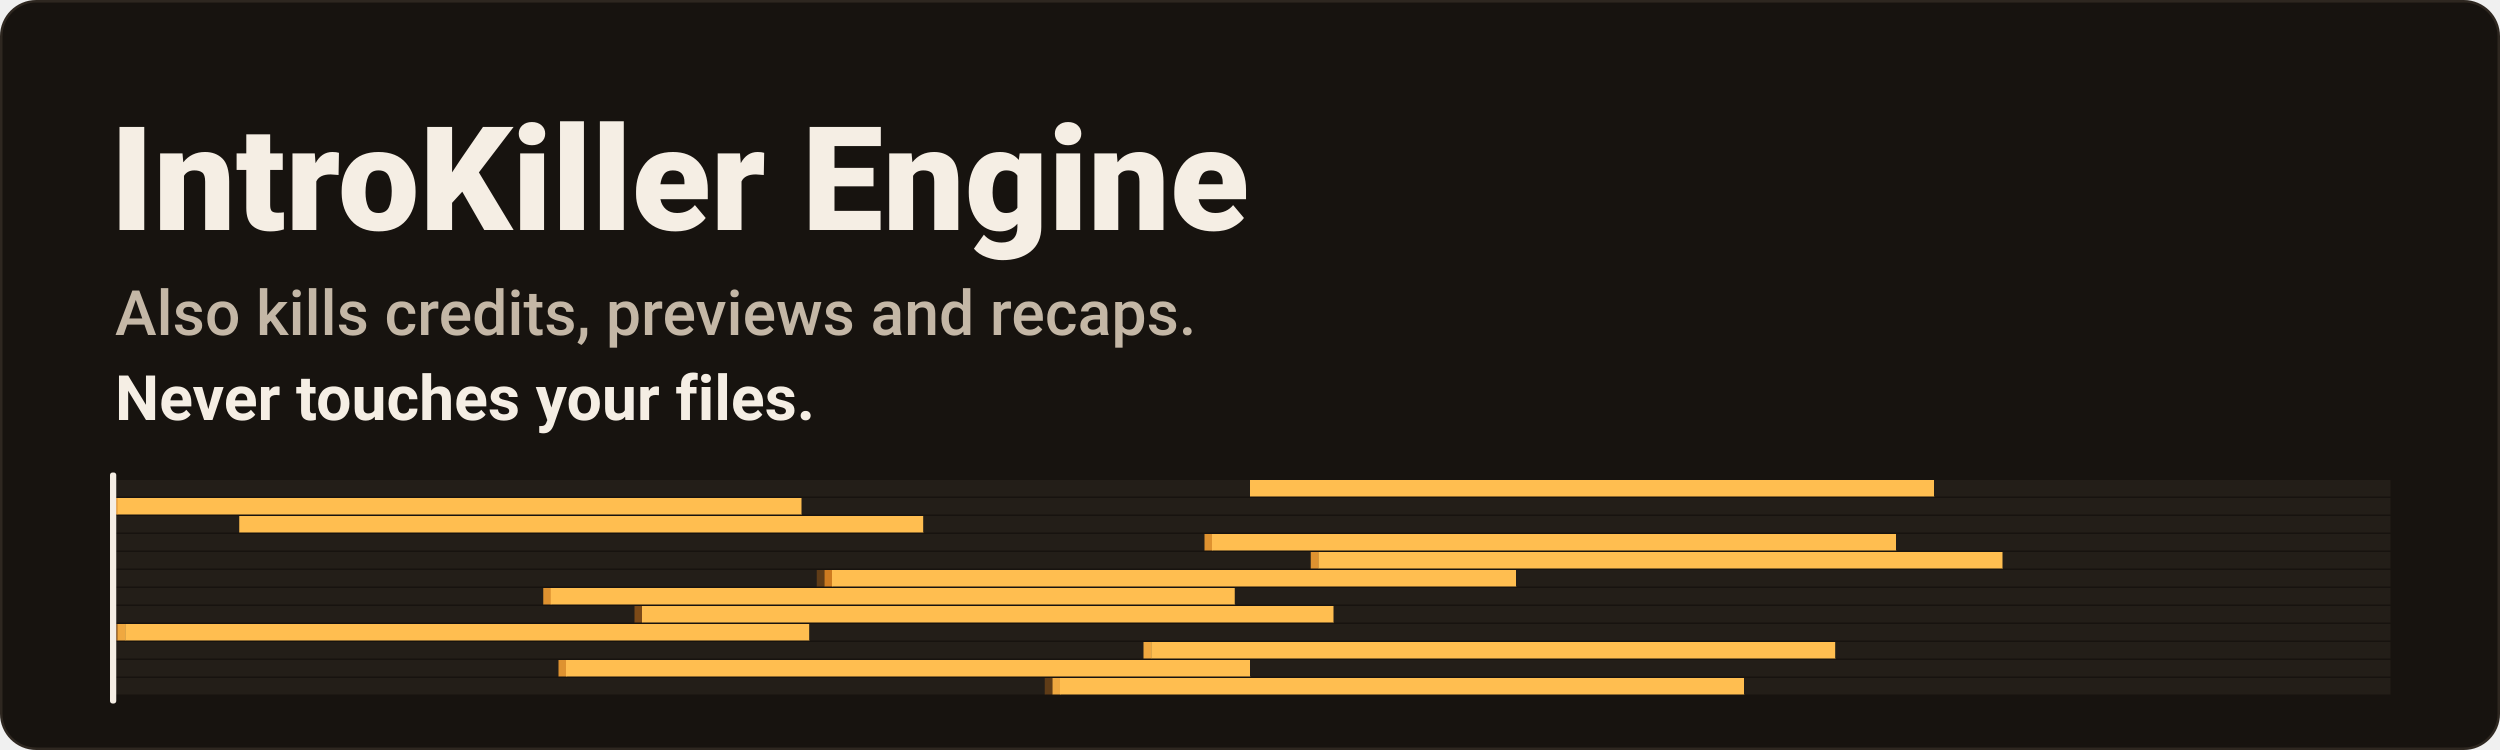
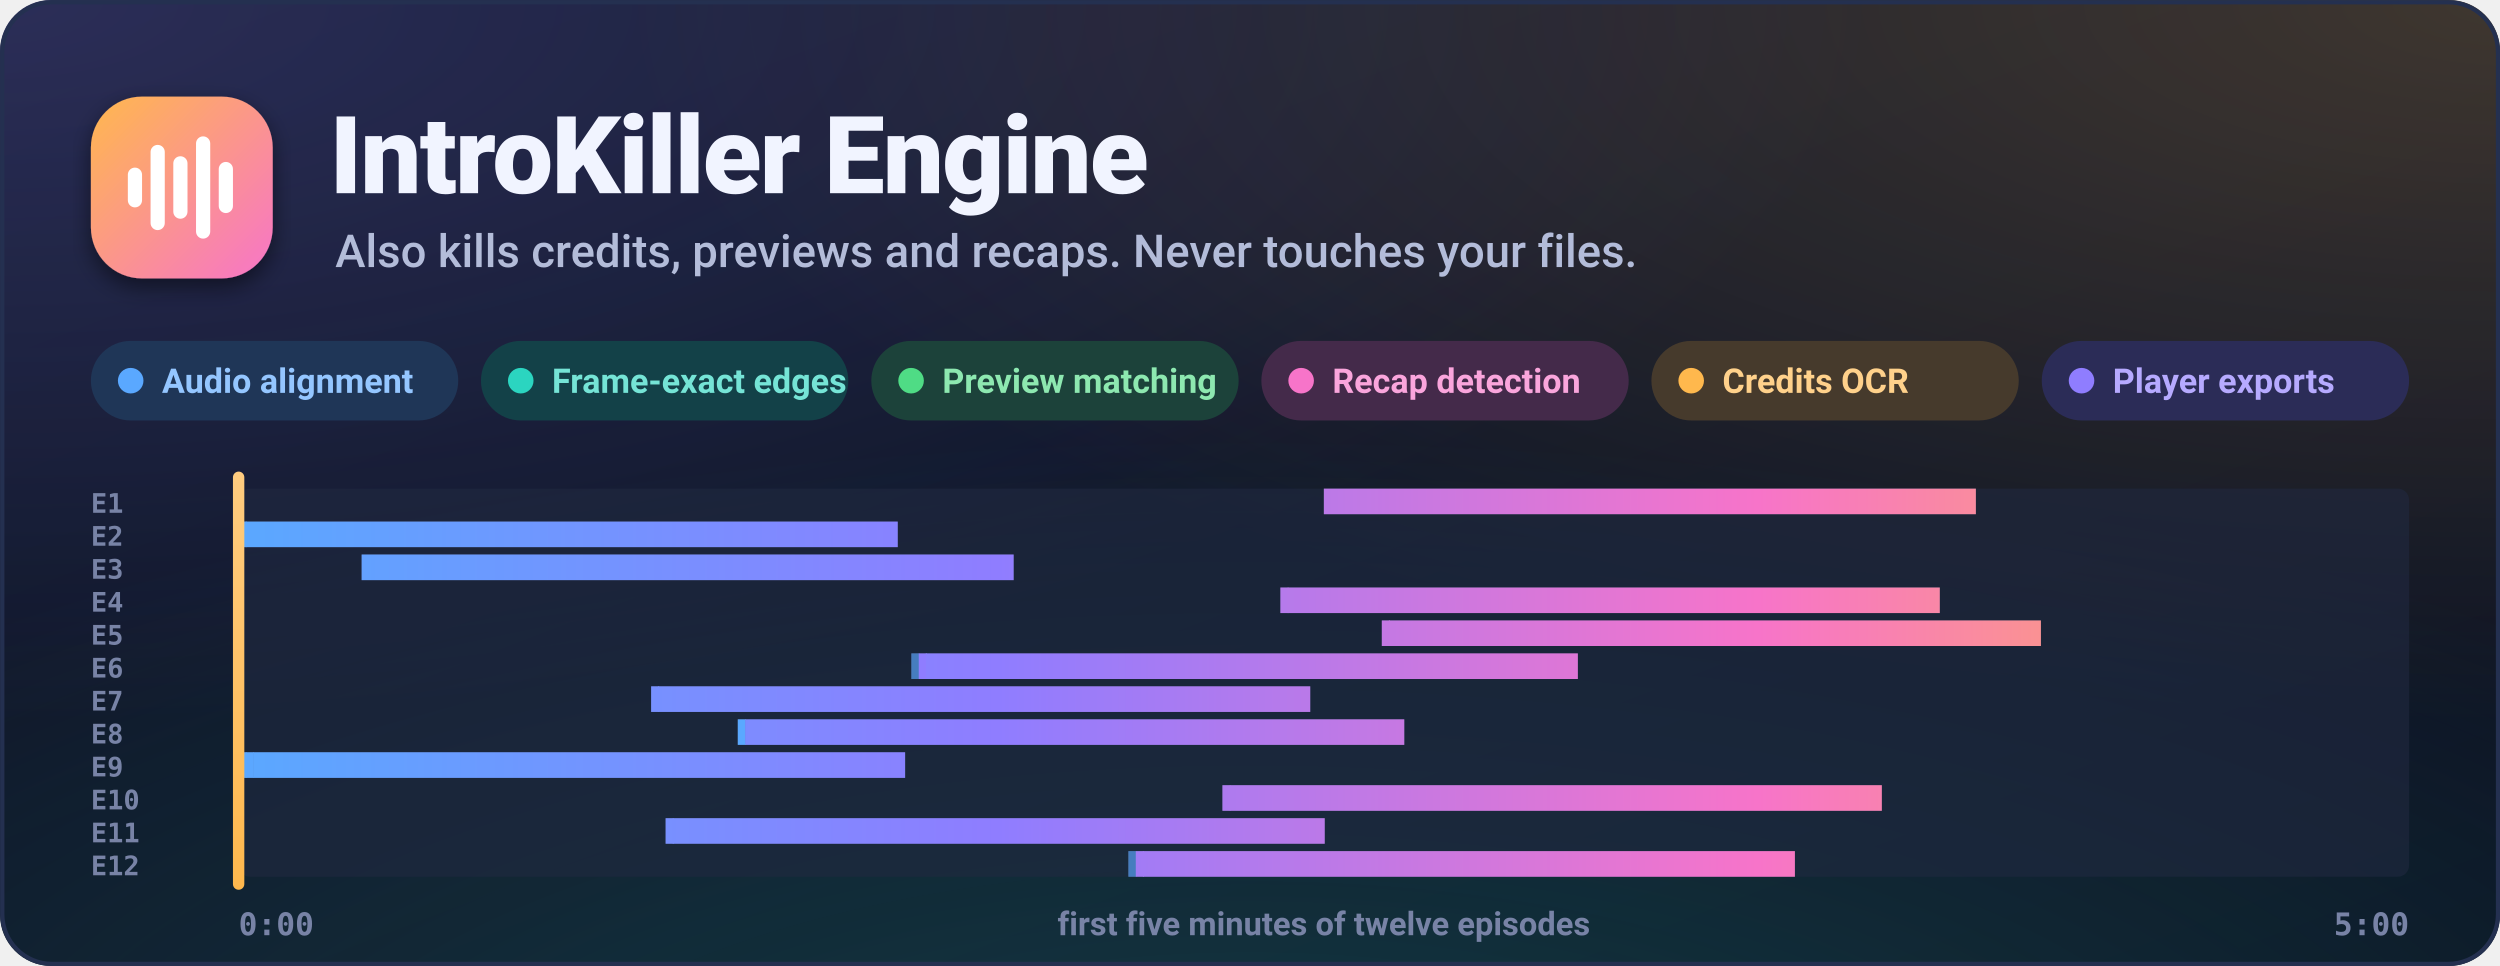
- <svg xmlns="http://www.w3.org/2000/svg" viewBox="0 0 1000 300" width="1000" height="300" role="img" aria-label="IntroKiller Engine">
-   <style>.scan{animation:scan 9s linear infinite}@keyframes scan{from{transform:translateX(0)}to{transform:translateX(910px)}}@media (prefers-reduced-motion:reduce){.scan{animation:none;opacity:0}}</style>
-   <rect x="0.5" y="0.5" width="999.0" height="299.0" fill="#17130f" rx="14" stroke="#2e2720" />
-   <text x="44.0" y="92.0" font-size="58" fill="#f5eee4" text-anchor="start" font-weight="800" font-family="ui-sans-serif,-apple-system,'Segoe UI',Roboto,Helvetica,Arial,sans-serif">IntroKiller Engine</text>
-   <text x="46.0" y="134.0" font-size="25" fill="#c4b7a6" text-anchor="start" font-weight="500" font-family="ui-sans-serif,-apple-system,'Segoe UI',Roboto,Helvetica,Arial,sans-serif">Also kills credits, previews and recaps.</text>
-   <text x="46.0" y="168.0" font-size="25" fill="#f5eee4" text-anchor="start" font-weight="700" font-family="ui-sans-serif,-apple-system,'Segoe UI',Roboto,Helvetica,Arial,sans-serif">Never touches your files.</text>
-   <g>
-     <rect x="44.0" y="192.0" width="456.2" height="6.6" fill="#231e18" rx="0" />
-     <rect x="500.0" y="192.0" width="273.8" height="6.6" fill="#ffbe50" rx="0" />
-     <rect x="773.6" y="192.0" width="182.6" height="6.6" fill="#231e18" rx="0" />
-     <rect x="44.0" y="199.2" width="3.2" height="6.6" fill="#de9230" rx="0" />
-     <rect x="47.0" y="199.2" width="273.8" height="6.6" fill="#ffbe50" rx="0" />
-     <rect x="320.6" y="199.2" width="635.6" height="6.6" fill="#231e18" rx="0" />
-     <rect x="44.0" y="206.4" width="51.9" height="6.6" fill="#231e18" rx="0" />
-     <rect x="95.7" y="206.4" width="273.8" height="6.6" fill="#ffbe50" rx="0" />
-     <rect x="369.3" y="206.4" width="586.9" height="6.6" fill="#231e18" rx="0" />
-     <rect x="44.0" y="213.6" width="438.0" height="6.6" fill="#231e18" rx="0" />
-     <rect x="481.8" y="213.6" width="3.2" height="6.6" fill="#de9230" rx="0" />
-     <rect x="484.8" y="213.6" width="273.8" height="6.6" fill="#ffbe50" rx="0" />
-     <rect x="758.4" y="213.6" width="197.8" height="6.6" fill="#231e18" rx="0" />
-     <rect x="44.0" y="220.8" width="480.5" height="6.6" fill="#231e18" rx="0" />
-     <rect x="524.3" y="220.8" width="3.2" height="6.6" fill="#de9230" rx="0" />
-     <rect x="527.4" y="220.8" width="273.8" height="6.6" fill="#ffbe50" rx="0" />
-     <rect x="801.0" y="220.8" width="155.2" height="6.6" fill="#231e18" rx="0" />
-     <rect x="44.0" y="228.0" width="282.9" height="6.6" fill="#231e18" rx="0" />
-     <rect x="326.7" y="228.0" width="3.2" height="6.6" fill="#5f3c17" rx="0" />
-     <rect x="329.8" y="228.0" width="3.2" height="6.6" fill="#ce7b20" rx="0" />
-     <rect x="332.8" y="228.0" width="273.8" height="6.6" fill="#ffbe50" rx="0" />
-     <rect x="606.4" y="228.0" width="349.8" height="6.6" fill="#231e18" rx="0" />
-     <rect x="44.0" y="235.2" width="173.5" height="6.6" fill="#231e18" rx="0" />
-     <rect x="217.3" y="235.2" width="3.2" height="6.6" fill="#de9230" rx="0" />
-     <rect x="220.3" y="235.2" width="273.8" height="6.6" fill="#ffbe50" rx="0" />
-     <rect x="493.9" y="235.2" width="462.3" height="6.6" fill="#231e18" rx="0" />
-     <rect x="44.0" y="242.4" width="210.0" height="6.6" fill="#231e18" rx="0" />
-     <rect x="253.8" y="242.4" width="3.2" height="6.6" fill="#7c4a17" rx="0" />
-     <rect x="256.8" y="242.4" width="276.8" height="6.6" fill="#ffbe50" rx="0" />
-     <rect x="533.4" y="242.4" width="422.8" height="6.6" fill="#231e18" rx="0" />
-     <rect x="44.0" y="249.6" width="3.2" height="6.6" fill="#7c4a17" rx="0" />
-     <rect x="47.0" y="249.6" width="3.2" height="6.6" fill="#efa840" rx="0" />
-     <rect x="50.1" y="249.6" width="273.8" height="6.6" fill="#ffbe50" rx="0" />
-     <rect x="323.7" y="249.6" width="632.5" height="6.6" fill="#231e18" rx="0" />
-     <rect x="44.0" y="256.8" width="413.6" height="6.6" fill="#231e18" rx="0" />
-     <rect x="457.4" y="256.8" width="3.2" height="6.6" fill="#efa840" rx="0" />
-     <rect x="460.5" y="256.8" width="273.8" height="6.6" fill="#ffbe50" rx="0" />
-     <rect x="734.1" y="256.8" width="222.1" height="6.6" fill="#231e18" rx="0" />
-     <rect x="44.0" y="264.0" width="179.6" height="6.6" fill="#231e18" rx="0" />
-     <rect x="223.4" y="264.0" width="3.2" height="6.6" fill="#de9230" rx="0" />
-     <rect x="226.4" y="264.0" width="273.8" height="6.6" fill="#ffbe50" rx="0" />
-     <rect x="500.0" y="264.0" width="456.2" height="6.6" fill="#231e18" rx="0" />
-     <rect x="44.0" y="271.2" width="374.1" height="6.6" fill="#231e18" rx="0" />
-     <rect x="417.9" y="271.2" width="3.2" height="6.6" fill="#5f3c17" rx="0" />
-     <rect x="421.0" y="271.2" width="3.2" height="6.6" fill="#efa840" rx="0" />
-     <rect x="424.0" y="271.2" width="273.8" height="6.6" fill="#ffbe50" rx="0" />
-     <rect x="697.6" y="271.2" width="258.6" height="6.6" fill="#231e18" rx="0" />
+ <svg xmlns="http://www.w3.org/2000/svg" viewBox="0 0 880 340" width="880" height="340" role="img" aria-label="IntroKiller Engine">
+   <defs>
+     <linearGradient id="bg" x1="0" y1="0" x2="1" y2="1">
+       <stop offset="0" stop-color="#121a2e" />
+       <stop offset="1" stop-color="#0c1222" />
+     </linearGradient>
+     <radialGradient id="glow0" cx="0" cy="0" r="0.75">
+       <stop offset="0" stop-color="#8f7dff" stop-opacity="0.2" />
+       <stop offset="1" stop-color="#8f7dff" stop-opacity="0" />
+     </radialGradient>
+     <radialGradient id="glow1" cx="1" cy="0" r="0.75">
+       <stop offset="0" stop-color="#ffb84d" stop-opacity="0.2" />
+       <stop offset="1" stop-color="#ffb84d" stop-opacity="0" />
+     </radialGradient>
+     <radialGradient id="glow2" cx="0.5" cy="1.2" r="0.75">
+       <stop offset="0" stop-color="#2bd5c0" stop-opacity="0.2" />
+       <stop offset="1" stop-color="#2bd5c0" stop-opacity="0" />
+     </radialGradient>
+     <linearGradient id="g-violet" x1="0" y1="0" x2="0" y2="1">
+       <stop offset="0" stop-color="#aea1ff" />
+       <stop offset="1" stop-color="#8f7dff" />
+     </linearGradient>
+     <linearGradient id="h-violet" x1="0" y1="0" x2="1" y2="0">
+       <stop offset="0" stop-color="#8f7dff" />
+       <stop offset="1" stop-color="#a89aff" />
+     </linearGradient>
+     <linearGradient id="g-teal" x1="0" y1="0" x2="0" y2="1">
+       <stop offset="0" stop-color="#66e1d2" />
+       <stop offset="1" stop-color="#2bd5c0" />
+     </linearGradient>
+     <linearGradient id="h-teal" x1="0" y1="0" x2="1" y2="0">
+       <stop offset="0" stop-color="#2bd5c0" />
+       <stop offset="1" stop-color="#5adece" />
+     </linearGradient>
+     <linearGradient id="g-coral" x1="0" y1="0" x2="0" y2="1">
+       <stop offset="0" stop-color="#ff97a5" />
+       <stop offset="1" stop-color="#ff6f82" />
+     </linearGradient>
+     <linearGradient id="h-coral" x1="0" y1="0" x2="1" y2="0">
+       <stop offset="0" stop-color="#ff6f82" />
+       <stop offset="1" stop-color="#ff8f9e" />
+     </linearGradient>
+     <linearGradient id="g-amber" x1="0" y1="0" x2="0" y2="1">
+       <stop offset="0" stop-color="#ffcc7f" />
+       <stop offset="1" stop-color="#ffb84d" />
+     </linearGradient>
+     <linearGradient id="h-amber" x1="0" y1="0" x2="1" y2="0">
+       <stop offset="0" stop-color="#ffb84d" />
+       <stop offset="1" stop-color="#ffc874" />
+     </linearGradient>
+     <linearGradient id="g-green" x1="0" y1="0" x2="0" y2="1">
+       <stop offset="0" stop-color="#80e6a7" />
+       <stop offset="1" stop-color="#4fdc85" />
+     </linearGradient>
+     <linearGradient id="h-green" x1="0" y1="0" x2="1" y2="0">
+       <stop offset="0" stop-color="#4fdc85" />
+       <stop offset="1" stop-color="#76e4a0" />
+     </linearGradient>
+     <linearGradient id="g-blue" x1="0" y1="0" x2="0" y2="1">
+       <stop offset="0" stop-color="#88c0ff" />
+       <stop offset="1" stop-color="#5aa8ff" />
+     </linearGradient>
+     <linearGradient id="h-blue" x1="0" y1="0" x2="1" y2="0">
+       <stop offset="0" stop-color="#5aa8ff" />
+       <stop offset="1" stop-color="#7ebbff" />
+     </linearGradient>
+     <linearGradient id="g-pink" x1="0" y1="0" x2="0" y2="1">
+       <stop offset="0" stop-color="#f99bd8" />
+       <stop offset="1" stop-color="#f774c9" />
+     </linearGradient>
+     <linearGradient id="h-pink" x1="0" y1="0" x2="1" y2="0">
+       <stop offset="0" stop-color="#f774c9" />
+       <stop offset="1" stop-color="#f993d5" />
+     </linearGradient>
+     <filter id="lift" x="-10%" y="-20%" width="120%" height="160%">
+       <feDropShadow dx="0" dy="3" stdDeviation="4" flood-color="#000000" flood-opacity="0.5" />
+     </filter>
+     <filter id="soft" x="-30%" y="-60%" width="160%" height="220%">
+       <feGaussianBlur stdDeviation="7" />
+     </filter>
+     <clipPath id="card">
+       <rect x="0" y="0" width="880" height="340" rx="18" />
+     </clipPath>
+   </defs>
+   <style>.a1{animation:a1 8s linear infinite;transform-box:fill-box;transform-origin:0% 50%;}@keyframes a1{0%{transform:scaleX(0);opacity:1}3.8%{transform:scaleX(0);opacity:1}60%{transform:scaleX(1);opacity:1}91.2%{transform:scaleX(1);opacity:1}97.5%{transform:scaleX(1);opacity:0}100%{transform:scaleX(0);opacity:0}}.a2{animation:a2 8s linear infinite;}@keyframes a2{0%{transform:translateX(0px);opacity:0}3.8%{transform:translateX(0px);opacity:1}60%{transform:translateX(764px);opacity:1}63.7%{transform:translateX(764px);opacity:0}100%{transform:translateX(764px);opacity:0}}@media (prefers-reduced-motion:reduce){*{animation-play-state:paused!important;animation-delay:-6s!important}}</style>
+   <rect x="0" y="0" width="880" height="340" rx="18" fill="url(#bg)" />
+   <rect x="0" y="0" width="880" height="340" rx="18" fill="url(#glow0)" />
+   <rect x="0" y="0" width="880" height="340" rx="18" fill="url(#glow1)" />
+   <rect x="0" y="0" width="880" height="340" rx="18" fill="url(#glow2)" />
+   <rect x="0.8" y="0.8" width="878.5" height="338.5" rx="17.5" fill="none" stroke="#243050" stroke-width="1.5" />
+   <g clip-path="url(#card)">
+     <linearGradient id="logo" x1="0" y1="0" x2="1" y2="1">
+       <stop offset="0" stop-color="#ffb84d" />
+       <stop offset="1" stop-color="#f774c9" />
+     </linearGradient>
+     <rect x="32" y="34" width="64" height="64" rx="18" fill="url(#logo)" filter="url(#lift)" />
+     <rect x="45" y="59" width="5" height="14" rx="2.5" fill="#ffffff" />
+     <rect x="53" y="51" width="5" height="30" rx="2.5" fill="#ffffff" />
+     <rect x="61" y="55" width="5" height="22" rx="2.5" fill="#ffffff" />
+     <rect x="69" y="48" width="5" height="36" rx="2.5" fill="#ffffff" />
+     <rect x="77" y="57" width="5" height="18" rx="2.5" fill="#ffffff" />
+     <text x="116" y="68" font-size="38" fill="#f1f4ff" text-anchor="start" font-weight="800" font-family="ui-sans-serif,-apple-system,BlinkMacSystemFont,'Segoe UI',Roboto,Helvetica,Arial,sans-serif" letter-spacing="-0.6">IntroKiller Engine</text>
+     <text x="118" y="94" font-size="16" fill="#b3bcd9" text-anchor="start" font-weight="500" font-family="ui-sans-serif,-apple-system,BlinkMacSystemFont,'Segoe UI',Roboto,Helvetica,Arial,sans-serif">Also kills credits, previews and recaps. Never touches your files.</text>
+     <rect x="32" y="120" width="129.3" height="28" rx="14" fill="#1f3657" />
+     <circle cx="46" cy="134" r="4.5" fill="#5aa8ff" />
+     <text x="57" y="138.3" font-size="12" fill="#94c6ff" text-anchor="start" font-weight="650" font-family="ui-sans-serif,-apple-system,BlinkMacSystemFont,'Segoe UI',Roboto,Helvetica,Arial,sans-serif">Audio alignment</text>
+     <rect x="169.3" y="120" width="129.3" height="28" rx="14" fill="#134148" />
+     <circle cx="183.3" cy="134" r="4.5" fill="#2bd5c0" />
+     <text x="194.3" y="138.3" font-size="12" fill="#75e4d6" text-anchor="start" font-weight="650" font-family="ui-sans-serif,-apple-system,BlinkMacSystemFont,'Segoe UI',Roboto,Helvetica,Arial,sans-serif">Frame-exact edges</text>
+     <rect x="306.7" y="120" width="129.3" height="28" rx="14" fill="#1c423a" />
+     <circle cx="320.7" cy="134" r="4.5" fill="#4fdc85" />
+     <text x="331.7" y="138.3" font-size="12" fill="#8de8b0" text-anchor="start" font-weight="650" font-family="ui-sans-serif,-apple-system,BlinkMacSystemFont,'Segoe UI',Roboto,Helvetica,Arial,sans-serif">Preview matching</text>
+     <rect x="444" y="120" width="129.3" height="28" rx="14" fill="#442a4a" />
+     <circle cx="458" cy="134" r="4.5" fill="#f774c9" />
+     <text x="469" y="138.3" font-size="12" fill="#faa5dc" text-anchor="start" font-weight="650" font-family="ui-sans-serif,-apple-system,BlinkMacSystemFont,'Segoe UI',Roboto,Helvetica,Arial,sans-serif">Recap detection</text>
+     <rect x="581.3" y="120" width="129.3" height="28" rx="14" fill="#463a2c" />
+     <circle cx="595.3" cy="134" r="4.5" fill="#ffb84d" />
+     <text x="606.3" y="138.3" font-size="12" fill="#ffd18b" text-anchor="start" font-weight="650" font-family="ui-sans-serif,-apple-system,BlinkMacSystemFont,'Segoe UI',Roboto,Helvetica,Arial,sans-serif">Credits OCR</text>
+     <rect x="718.7" y="120" width="129.3" height="28" rx="14" fill="#2b2c57" />
+     <circle cx="732.7" cy="134" r="4.5" fill="#8f7dff" />
+     <text x="743.7" y="138.3" font-size="12" fill="#b6aaff" text-anchor="start" font-weight="650" font-family="ui-sans-serif,-apple-system,BlinkMacSystemFont,'Segoe UI',Roboto,Helvetica,Arial,sans-serif">Player exports</text>
+     <text x="32" y="180.5" font-size="9.5" fill="#7883a6" text-anchor="start" font-weight="650" font-family="ui-monospace,'SF Mono','Cascadia Mono',Consolas,Menlo,monospace">E1</text>
+     <text x="32" y="192.1" font-size="9.5" fill="#7883a6" text-anchor="start" font-weight="650" font-family="ui-monospace,'SF Mono','Cascadia Mono',Consolas,Menlo,monospace">E2</text>
+     <text x="32" y="203.7" font-size="9.5" fill="#7883a6" text-anchor="start" font-weight="650" font-family="ui-monospace,'SF Mono','Cascadia Mono',Consolas,Menlo,monospace">E3</text>
+     <text x="32" y="215.3" font-size="9.5" fill="#7883a6" text-anchor="start" font-weight="650" font-family="ui-monospace,'SF Mono','Cascadia Mono',Consolas,Menlo,monospace">E4</text>
+     <text x="32" y="226.9" font-size="9.5" fill="#7883a6" text-anchor="start" font-weight="650" font-family="ui-monospace,'SF Mono','Cascadia Mono',Consolas,Menlo,monospace">E5</text>
+     <text x="32" y="238.5" font-size="9.5" fill="#7883a6" text-anchor="start" font-weight="650" font-family="ui-monospace,'SF Mono','Cascadia Mono',Consolas,Menlo,monospace">E6</text>
+     <text x="32" y="250.1" font-size="9.5" fill="#7883a6" text-anchor="start" font-weight="650" font-family="ui-monospace,'SF Mono','Cascadia Mono',Consolas,Menlo,monospace">E7</text>
+     <text x="32" y="261.7" font-size="9.5" fill="#7883a6" text-anchor="start" font-weight="650" font-family="ui-monospace,'SF Mono','Cascadia Mono',Consolas,Menlo,monospace">E8</text>
+     <text x="32" y="273.3" font-size="9.5" fill="#7883a6" text-anchor="start" font-weight="650" font-family="ui-monospace,'SF Mono','Cascadia Mono',Consolas,Menlo,monospace">E9</text>
+     <text x="32" y="284.9" font-size="9.5" fill="#7883a6" text-anchor="start" font-weight="650" font-family="ui-monospace,'SF Mono','Cascadia Mono',Consolas,Menlo,monospace">E10</text>
+     <text x="32" y="296.5" font-size="9.5" fill="#7883a6" text-anchor="start" font-weight="650" font-family="ui-monospace,'SF Mono','Cascadia Mono',Consolas,Menlo,monospace">E11</text>
+     <text x="32" y="308.1" font-size="9.5" fill="#7883a6" text-anchor="start" font-weight="650" font-family="ui-monospace,'SF Mono','Cascadia Mono',Consolas,Menlo,monospace">E12</text>
+     <rect x="84" y="172" width="764" height="136.6" rx="4" fill="#1f2840" opacity="0.6" />
+     <linearGradient id="heatx" gradientUnits="userSpaceOnUse" x1="84" y1="0" x2="848" y2="0">
+       <stop offset="0" stop-color="#5aa8ff" />
+       <stop offset="0.35" stop-color="#8f7dff" />
+       <stop offset="0.7" stop-color="#f774c9" />
+       <stop offset="1" stop-color="#ffb84d" />
+     </linearGradient>
+     <g>
+       <rect x="466" y="172" width="229.5" height="9" rx="0" fill="#434d6d" />
+       <rect x="84" y="183.6" width="2.8" height="9" rx="0" fill="#434d6d" />
+       <rect x="86.5" y="183.6" width="229.5" height="9" rx="0" fill="#434d6d" />
+       <rect x="127.3" y="195.2" width="229.5" height="9" rx="0" fill="#434d6d" />
+       <rect x="450.7" y="206.8" width="2.8" height="9" rx="0" fill="#434d6d" />
+       <rect x="453.3" y="206.8" width="229.5" height="9" rx="0" fill="#434d6d" />
+       <rect x="486.4" y="218.4" width="2.8" height="9" rx="0" fill="#434d6d" />
+       <rect x="488.9" y="218.4" width="229.5" height="9" rx="0" fill="#434d6d" />
+       <rect x="320.8" y="230" width="2.8" height="9" rx="0" fill="#434d6d" />
+       <rect x="323.4" y="230" width="2.8" height="9" rx="0" fill="#434d6d" />
+       <rect x="325.9" y="230" width="229.5" height="9" rx="0" fill="#434d6d" />
+       <rect x="229.2" y="241.6" width="2.8" height="9" rx="0" fill="#434d6d" />
+       <rect x="231.7" y="241.6" width="229.5" height="9" rx="0" fill="#434d6d" />
+       <rect x="259.7" y="253.2" width="2.8" height="9" rx="0" fill="#434d6d" />
+       <rect x="262.3" y="253.2" width="232" height="9" rx="0" fill="#434d6d" />
+       <rect x="84" y="264.8" width="2.8" height="9" rx="0" fill="#434d6d" />
+       <rect x="86.5" y="264.8" width="2.8" height="9" rx="0" fill="#434d6d" />
+       <rect x="89.1" y="264.8" width="229.5" height="9" rx="0" fill="#434d6d" />
+       <rect x="430.3" y="276.4" width="2.8" height="9" rx="0" fill="#434d6d" />
+       <rect x="432.9" y="276.4" width="229.5" height="9" rx="0" fill="#434d6d" />
+       <rect x="234.3" y="288" width="2.8" height="9" rx="0" fill="#434d6d" />
+       <rect x="236.8" y="288" width="229.5" height="9" rx="0" fill="#434d6d" />
+       <rect x="397.2" y="299.6" width="2.8" height="9" rx="0" fill="#434d6d" />
+       <rect x="399.8" y="299.6" width="2.8" height="9" rx="0" fill="#434d6d" />
+       <rect x="402.3" y="299.6" width="229.5" height="9" rx="0" fill="#434d6d" />
+     </g>
+     <clipPath id="rv">
+       <rect x="84" y="168" width="764" height="147.2" class="a1" />
+     </clipPath>
+     <g clip-path="url(#rv)">
+       <rect x="466" y="172" width="229.5" height="9" rx="0" fill="url(#heatx)" />
+       <rect x="84" y="183.6" width="2.8" height="9" rx="0" fill="url(#heatx)" />
+       <rect x="86.5" y="183.6" width="229.5" height="9" rx="0" fill="url(#heatx)" />
+       <rect x="127.3" y="195.2" width="229.5" height="9" rx="0" fill="url(#heatx)" />
+       <rect x="450.7" y="206.8" width="2.8" height="9" rx="0" fill="url(#heatx)" />
+       <rect x="453.3" y="206.8" width="229.5" height="9" rx="0" fill="url(#heatx)" />
+       <rect x="486.4" y="218.4" width="2.8" height="9" rx="0" fill="url(#heatx)" />
+       <rect x="488.9" y="218.4" width="229.5" height="9" rx="0" fill="url(#heatx)" />
+       <rect x="320.8" y="230" width="2.8" height="9" rx="0" fill="#467dbf" />
+       <rect x="323.4" y="230" width="2.8" height="9" rx="0" fill="#8f7dff" />
+       <rect x="325.9" y="230" width="229.5" height="9" rx="0" fill="url(#heatx)" />
+       <rect x="229.2" y="241.6" width="2.8" height="9" rx="0" fill="url(#heatx)" />
+       <rect x="231.7" y="241.6" width="229.5" height="9" rx="0" fill="url(#heatx)" />
+       <rect x="259.7" y="253.2" width="2.8" height="9" rx="0" fill="#5aa8ff" />
+       <rect x="262.3" y="253.2" width="232" height="9" rx="0" fill="url(#heatx)" />
+       <rect x="84" y="264.8" width="2.8" height="9" rx="0" fill="#5aa8ff" />
+       <rect x="86.5" y="264.8" width="2.8" height="9" rx="0" fill="url(#heatx)" />
+       <rect x="89.1" y="264.8" width="229.5" height="9" rx="0" fill="url(#heatx)" />
+       <rect x="430.3" y="276.4" width="2.8" height="9" rx="0" fill="url(#heatx)" />
+       <rect x="432.9" y="276.4" width="229.5" height="9" rx="0" fill="url(#heatx)" />
+       <rect x="234.3" y="288" width="2.8" height="9" rx="0" fill="url(#heatx)" />
+       <rect x="236.8" y="288" width="229.5" height="9" rx="0" fill="url(#heatx)" />
+       <rect x="397.2" y="299.6" width="2.8" height="9" rx="0" fill="#467dbf" />
+       <rect x="399.8" y="299.6" width="2.8" height="9" rx="0" fill="url(#heatx)" />
+       <rect x="402.3" y="299.6" width="229.5" height="9" rx="0" fill="url(#heatx)" />
+     </g>
+     <rect x="82" y="166" width="4" height="147.2" rx="2" fill="url(#g-amber)" class="a2" />
+     <text x="84" y="329.2" font-size="11" fill="#7883a6" text-anchor="start" font-weight="600" font-family="ui-monospace,'SF Mono','Cascadia Mono',Consolas,Menlo,monospace">0:00</text>
+     <text x="466" y="329.2" font-size="11.5" fill="#7883a6" text-anchor="middle" font-weight="600" font-family="ui-sans-serif,-apple-system,BlinkMacSystemFont,'Segoe UI',Roboto,Helvetica,Arial,sans-serif">first five minutes of twelve episodes</text>
+     <text x="848" y="329.2" font-size="11" fill="#7883a6" text-anchor="end" font-weight="600" font-family="ui-monospace,'SF Mono','Cascadia Mono',Consolas,Menlo,monospace">5:00</text>
  </g>
-   <rect x="44.0" y="189.0" width="2.5" height="92.4" fill="#f5eee4" rx="1" class="scan" />
</svg>
